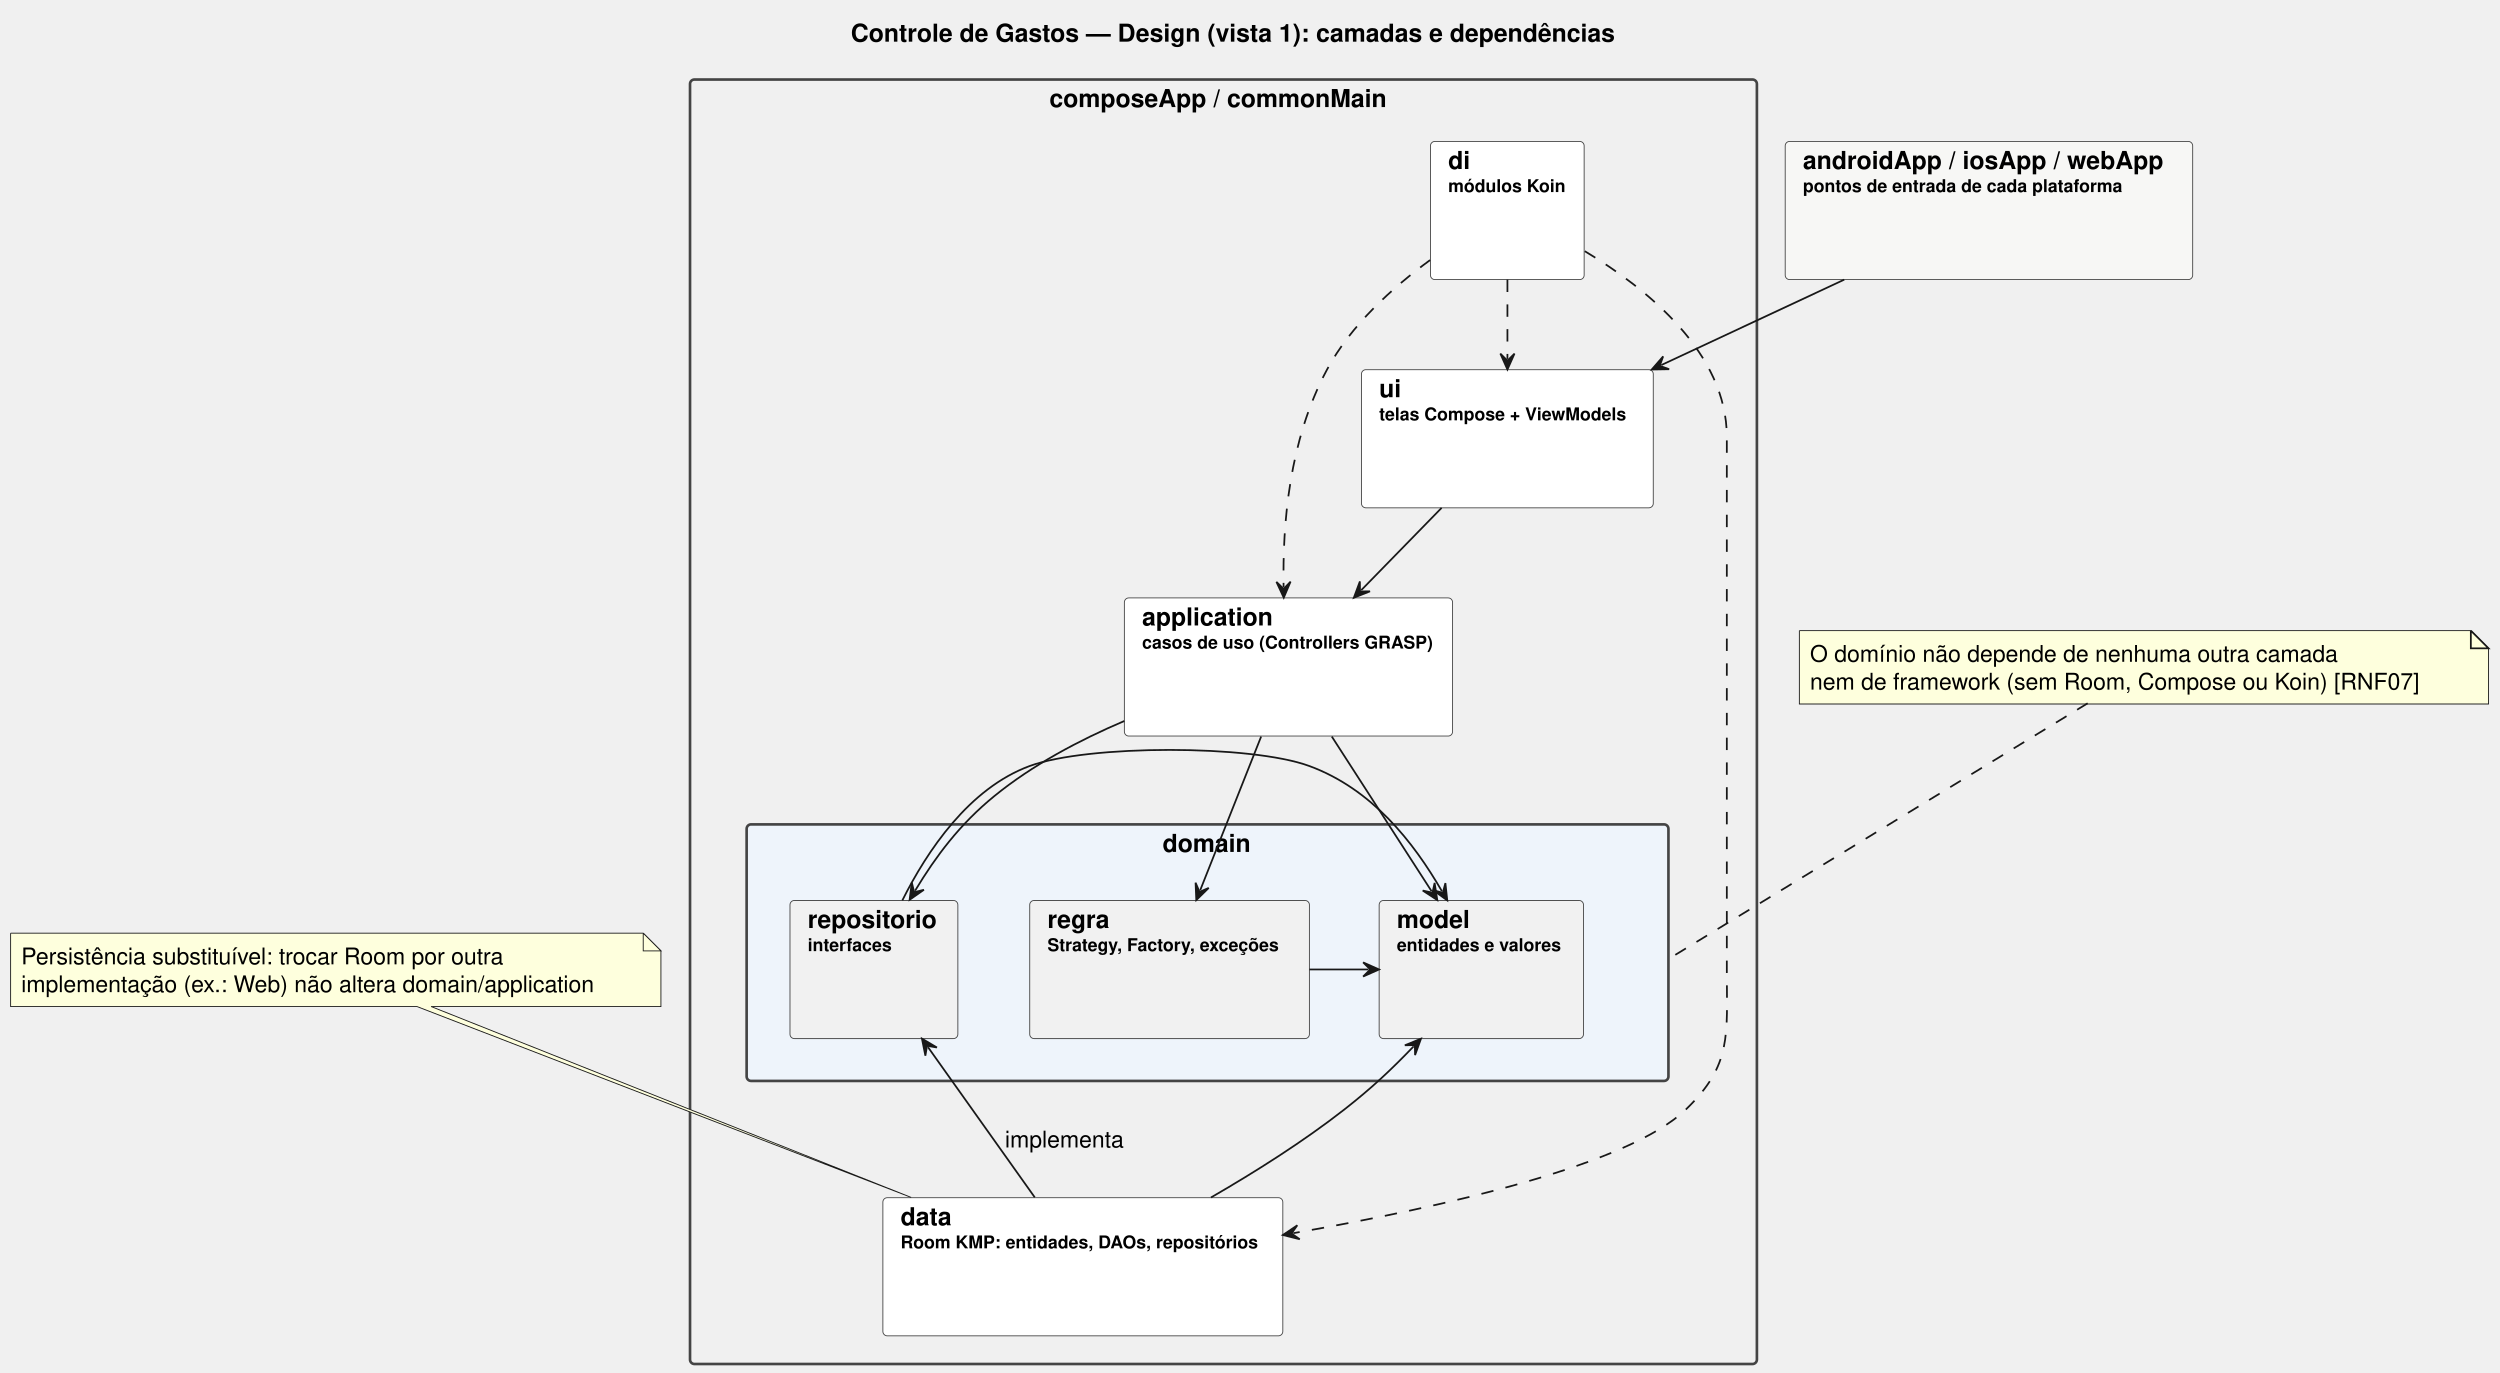
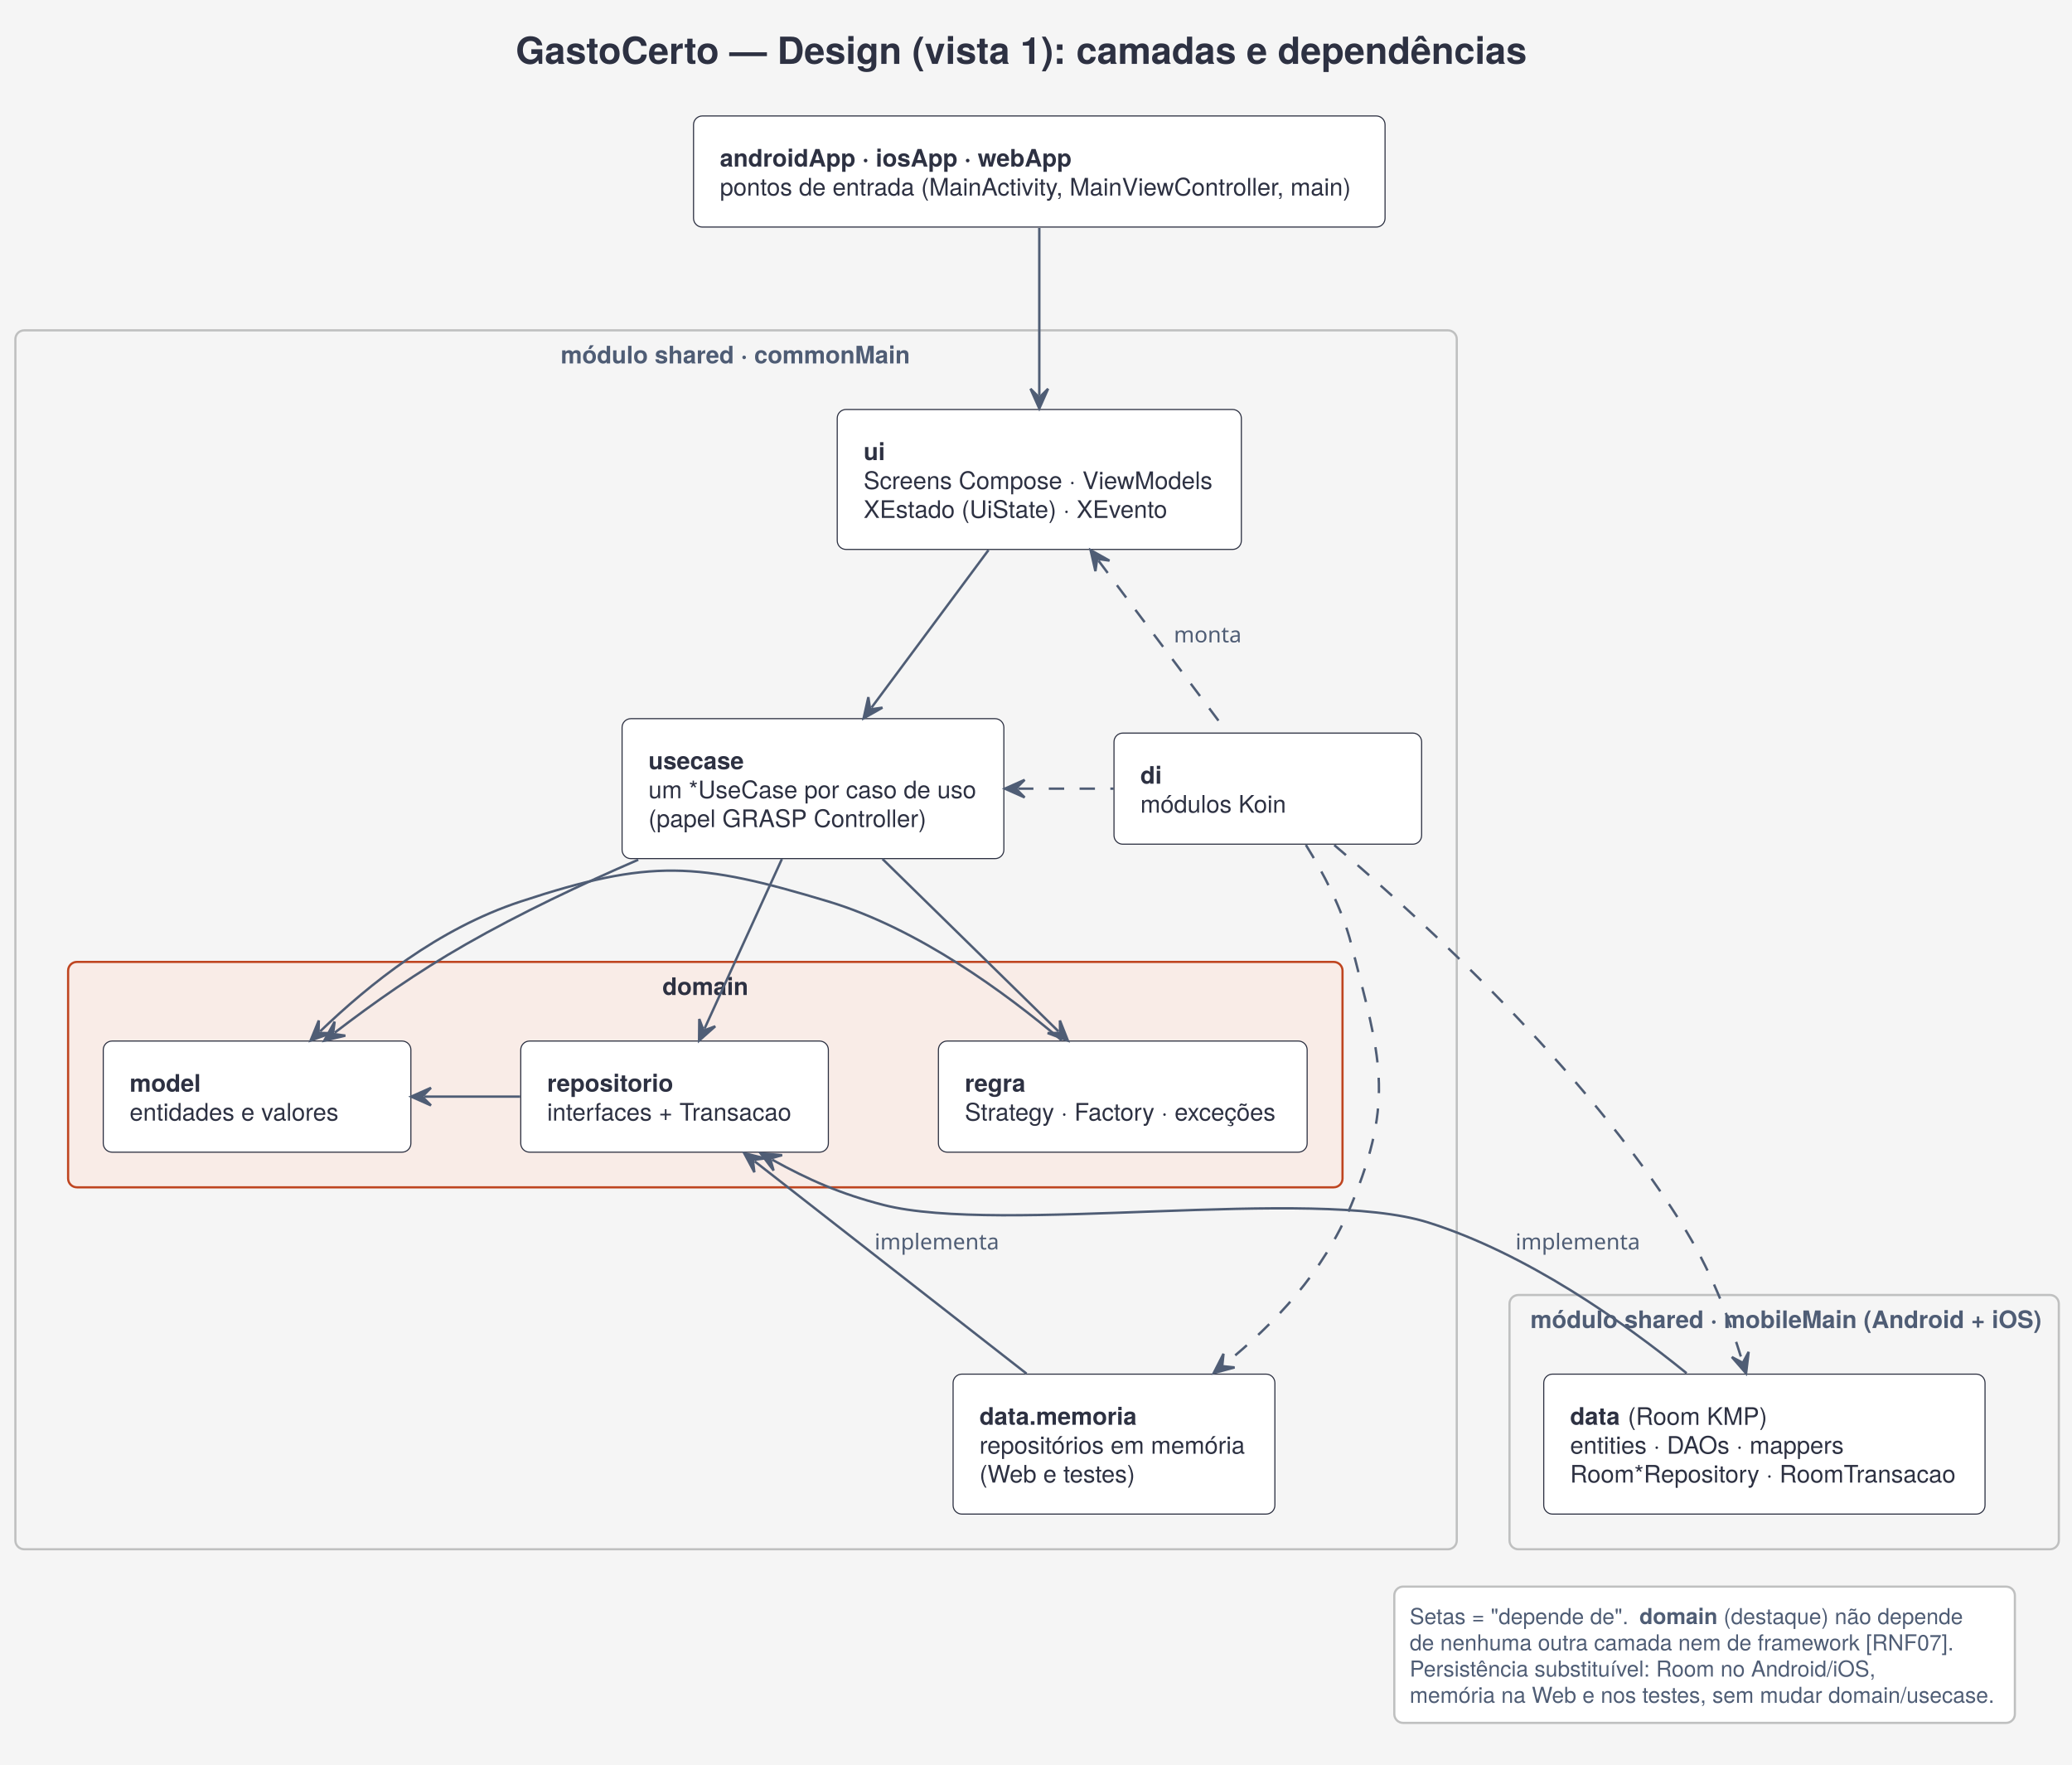
- <svg xmlns="http://www.w3.org/2000/svg" contentStyleType="text/css" height="776px" preserveAspectRatio="none" style="width:1413px;height:776px;background:#FFFFFF;" version="1.1" viewBox="0 0 1413 776" width="1413px" zoomAndPan="magnify">
+ <svg xmlns="http://www.w3.org/2000/svg" contentStyleType="text/css" data-diagram-type="DESCRIPTION" height="803px" preserveAspectRatio="none" style="width:943px;height:803px;background:#F5F5F5;" version="1.1" viewBox="0 0 943 803" width="943px" zoomAndPan="magnify">
  <defs />
  <g>
-     <text fill="#000000" font-family="Helvetica" font-size="14" font-weight="bold" lengthAdjust="spacing" textLength="437.767" x="480.877" y="23.562">Controle de Gastos — Design (vista 1): camadas e dependências</text>
-     <g id="cluster_common">
-       <rect fill="none" height="726" rx="2.5" ry="2.5" style="stroke:#444444;stroke-width:1.5;" width="603" x="390" y="44.94" />
-       <text fill="#000000" font-family="Helvetica" font-size="14" font-weight="bold" lengthAdjust="spacing" textLength="196.718" x="593.141" y="60.502">composeApp / commonMain</text>
+     <rect fill="#F5F5F5" height="803" style="stroke:none;stroke-width:1;" width="943" x="0" y="0" />
+     <g class="title" data-source-line="2">
+       <text fill="#2D3142" font-family="'Helvetica Neue'" font-size="17" font-weight="bold" lengthAdjust="spacing" textLength="459.595" x="234.703" y="29.068">GastoCerto — Design (vista 1): camadas e dependências</text>
    </g>
-     <g id="cluster_dom">
-       <rect fill="#EEF4FB" height="145" rx="2.5" ry="2.5" style="stroke:#444444;stroke-width:1.5;" width="521" x="422" y="465.94" />
-       <text fill="#000000" font-family="Helvetica" font-size="14" font-weight="bold" lengthAdjust="spacing" textLength="50.825" x="657.087" y="481.502">domain</text>
+     <g class="cluster" data-qualified-name="common" data-source-line="24" id="ent0003">
+       <rect fill="#F5F5F5" height="554.59" rx="4" ry="4" style="stroke:#BFC0C0;stroke-width:1;" width="656" x="7" y="150.307" />
+       <text fill="#4F5D75" font-family="'Helvetica Neue'" font-size="11" font-weight="bold" lengthAdjust="spacing" textLength="159.643" x="255.179" y="165.351">módulo shared · commonMain</text>
    </g>
-     <rect fill="#F7F7F5" height="78.078" rx="2.5" ry="2.5" style="stroke:#444444;stroke-width:0.5;" width="230.301" x="1009" y="79.939" />
-     <text fill="#000000" font-family="Helvetica" font-size="14" font-weight="bold" lengthAdjust="spacing" textLength="210.301" x="1019" y="95.502">androidApp / iosApp / webApp</text>
-     <text fill="#000000" font-family="Helvetica" font-size="10" font-weight="bold" lengthAdjust="spacing" textLength="185.454" x="1019" y="108.566">pontos de entrada de cada plataforma</text>
-     <rect fill="#FFFFFF" height="78.078" rx="2.5" ry="2.5" style="stroke:#444444;stroke-width:0.5;" width="164.932" x="769.5" y="208.94" />
-     <text fill="#000000" font-family="Helvetica" font-size="14" font-weight="bold" lengthAdjust="spacing" textLength="12.51" x="779.5" y="224.502">ui</text>
-     <text fill="#000000" font-family="Helvetica" font-size="10" font-weight="bold" lengthAdjust="spacing" textLength="144.932" x="779.5" y="237.566">telas Compose + ViewModels</text>
-     <rect fill="#FFFFFF" height="78.078" rx="2.5" ry="2.5" style="stroke:#444444;stroke-width:0.5;" width="185.493" x="635.5" y="337.94" />
-     <text fill="#000000" font-family="Helvetica" font-size="14" font-weight="bold" lengthAdjust="spacing" textLength="75.954" x="645.5" y="353.502">application</text>
-     <text fill="#000000" font-family="Helvetica" font-size="10" font-weight="bold" lengthAdjust="spacing" textLength="165.493" x="645.5" y="366.566">casos de uso (Controllers GRASP)</text>
-     <rect fill="#F1F1F1" height="78.078" rx="2.5" ry="2.5" style="stroke:#444444;stroke-width:0.5;" width="115.493" x="779.5" y="508.94" />
-     <text fill="#000000" font-family="Helvetica" font-size="14" font-weight="bold" lengthAdjust="spacing" textLength="42.321" x="789.5" y="524.502">model</text>
-     <text fill="#000000" font-family="Helvetica" font-size="10" font-weight="bold" lengthAdjust="spacing" textLength="95.493" x="789.5" y="537.566">entidades e valores</text>
-     <rect fill="#F1F1F1" height="78.078" rx="2.5" ry="2.5" style="stroke:#444444;stroke-width:0.5;" width="158.081" x="582" y="508.94" />
-     <text fill="#000000" font-family="Helvetica" font-size="14" font-weight="bold" lengthAdjust="spacing" textLength="36.716" x="592" y="524.502">regra</text>
-     <text fill="#000000" font-family="Helvetica" font-size="10" font-weight="bold" lengthAdjust="spacing" textLength="138.081" x="592" y="537.566">Strategy, Factory, exceções</text>
-     <rect fill="#F1F1F1" height="78.078" rx="2.5" ry="2.5" style="stroke:#444444;stroke-width:0.5;" width="94.881" x="446.5" y="508.94" />
-     <text fill="#000000" font-family="Helvetica" font-size="14" font-weight="bold" lengthAdjust="spacing" textLength="74.881" x="456.5" y="524.502">repositorio</text>
-     <text fill="#000000" font-family="Helvetica" font-size="10" font-weight="bold" lengthAdjust="spacing" textLength="49.853" x="456.5" y="537.566">interfaces</text>
-     <rect fill="#FFFFFF" height="78.078" rx="2.5" ry="2.5" style="stroke:#444444;stroke-width:0.5;" width="226.045" x="499" y="676.939" />
-     <text fill="#000000" font-family="Helvetica" font-size="14" font-weight="bold" lengthAdjust="spacing" textLength="30.208" x="509" y="692.502">data</text>
-     <text fill="#000000" font-family="Helvetica" font-size="10" font-weight="bold" lengthAdjust="spacing" textLength="206.045" x="509" y="705.566">Room KMP: entidades, DAOs, repositórios</text>
-     <rect fill="#FFFFFF" height="78.078" rx="2.5" ry="2.5" style="stroke:#444444;stroke-width:0.5;" width="86.86" x="808.5" y="79.939" />
-     <text fill="#000000" font-family="Helvetica" font-size="14" font-weight="bold" lengthAdjust="spacing" textLength="12.619" x="818.5" y="95.502">di</text>
-     <text fill="#000000" font-family="Helvetica" font-size="10" font-weight="bold" lengthAdjust="spacing" textLength="66.86" x="818.5" y="108.566">módulos Koin</text>
-     <g id="elem_N1">
-       <path d="M1017,356.44 L1017,397.898 L1406.52,397.898 L1406.52,366.44 L1396.52,356.44 L1017,356.44 " fill="#FEFFDD" style="stroke:#181818;stroke-width:0.5;" />
-       <path d="M1396.52,356.44 L1396.52,366.44 L1406.52,366.44 L1396.52,356.44 " fill="#FEFFDD" style="stroke:#181818;stroke-width:1.0;" />
-       <text fill="#000000" font-family="Helvetica" font-size="13" lengthAdjust="spacing" textLength="314.666" x="1023" y="374.033">O domínio não depende de nenhuma outra camada</text>
-       <text fill="#000000" font-family="Helvetica" font-size="13" lengthAdjust="spacing" textLength="368.519" x="1023" y="389.763">nem de framework (sem Room, Compose ou Koin)  [RNF07]</text>
+     <g class="cluster" data-qualified-name="common.dom" data-source-line="27" id="ent0006">
+       <rect fill="#F9ECE7" height="102.55" rx="4" ry="4" style="stroke:#BF4520;stroke-width:1;" width="580" x="31" y="437.667" />
+       <text fill="#2D3142" font-family="'Helvetica Neue'" font-size="11" font-weight="bold" lengthAdjust="spacing" textLength="39.083" x="301.459" y="452.711">domain</text>
    </g>
-     <g id="elem_N2">
-       <path d="M6,527.439 L6,568.898 A0,0 0 0 0 6,568.898 L235.65,568.898 L514.98,676.779 L243.65,568.898 L373.55,568.898 A0,0 0 0 0 373.55,568.898 L373.55,537.439 L363.55,527.439 L6,527.439 A0,0 0 0 0 6,527.439 " fill="#FEFFDD" style="stroke:#181818;stroke-width:0.5;" />
-       <path d="M363.55,527.439 L363.55,537.439 L373.55,537.439 L363.55,527.439 " fill="#FEFFDD" style="stroke:#181818;stroke-width:0.5;" />
-       <text fill="#000000" font-family="Helvetica" font-size="13" lengthAdjust="spacing" textLength="291.44" x="12" y="545.033">Persistência substituível: trocar Room por outra</text>
-       <text fill="#000000" font-family="Helvetica" font-size="13" lengthAdjust="spacing" textLength="346.55" x="12" y="560.763">implementação (ex.: Web) não altera domain/application</text>
+     <g class="cluster" data-qualified-name="mobile" data-source-line="35" id="ent0012">
+       <rect fill="#F5F5F5" height="115.68" rx="4" ry="4" style="stroke:#BFC0C0;stroke-width:1;" width="250" x="687" y="589.217" />
+       <text fill="#4F5D75" font-family="'Helvetica Neue'" font-size="11" font-weight="bold" lengthAdjust="spacing" textLength="230.989" x="696.505" y="604.261">módulo shared · mobileMain (Android + iOS)</text>
    </g>
-     <g id="link_plat_ui">
-       <path codeLine="33" d="M1042.39,158.04 C1007.96,174.119 973.407,190.251 938.987,206.321 " fill="none" id="plat-to-ui" style="stroke:#181818;stroke-width:1.0;" />
-       <polygon fill="#181818" points="933.55,208.859,943.397,208.677,938.081,206.744,940.013,201.428,933.55,208.859" style="stroke:#181818;stroke-width:1.0;" />
+     <g class="entity" data-qualified-name="common.ui" data-source-line="25" id="ent0004">
+       <rect fill="#FFFFFF" height="63.677" rx="4" ry="4" style="stroke:#2D3142;stroke-width:0.5;" width="183.918" x="381.04" y="186.307" />
+       <text fill="#2D3142" font-family="'Helvetica Neue'" font-size="11" font-weight="bold" lengthAdjust="spacing" textLength="9.361" x="393.04" y="209.351">ui</text>
+       <text fill="#2D3142" font-family="'Helvetica Neue'" font-size="11" lengthAdjust="spacing" textLength="159.918" x="393.04" y="222.518">Screens Compose · ViewModels</text>
+       <text fill="#2D3142" font-family="'Helvetica Neue'" font-size="11" lengthAdjust="spacing" textLength="136.081" x="393.04" y="235.641">XEstado (UiState) · XEvento</text>
    </g>
-     <g id="link_ui_app">
-       <path codeLine="34" d="M814.8,287.039 C799.1,303.12 785.062,317.496 769.372,333.566 " fill="none" id="ui-to-app" style="stroke:#181818;stroke-width:1.0;" />
-       <polygon fill="#181818" points="765.18,337.86,774.329,334.214,768.673,334.282,768.605,328.625,765.18,337.86" style="stroke:#181818;stroke-width:1.0;" />
+     <g class="entity" data-qualified-name="common.uc" data-source-line="26" id="ent0005">
+       <rect fill="#FFFFFF" height="63.677" rx="4" ry="4" style="stroke:#2D3142;stroke-width:0.5;" width="173.754" x="283.12" y="326.987" />
+       <text fill="#2D3142" font-family="'Helvetica Neue'" font-size="11" font-weight="bold" lengthAdjust="spacing" textLength="43.593" x="295.12" y="350.031">usecase</text>
+       <text fill="#2D3142" font-family="'Helvetica Neue'" font-size="11" lengthAdjust="spacing" textLength="149.754" x="295.12" y="363.198">um *UseCase por caso de uso</text>
+       <text fill="#2D3142" font-family="'Helvetica Neue'" font-size="11" lengthAdjust="spacing" textLength="124.652" x="295.12" y="376.321">(papel GRASP Controller)</text>
    </g>
-     <g id="link_app_model">
-       <path codeLine="35" d="M752.73,416.289 C770.57,443.95 791.298,476.077 809.108,503.697 " fill="none" id="app-to-model" style="stroke:#181818;stroke-width:1.0;" />
-       <polygon fill="#181818" points="812.36,508.74,810.844,499.008,809.65,504.537,804.121,503.343,812.36,508.74" style="stroke:#181818;stroke-width:1.0;" />
+     <g class="entity" data-qualified-name="common.mem" data-source-line="32" id="ent0010">
+       <rect fill="#FFFFFF" height="63.677" rx="4" ry="4" style="stroke:#2D3142;stroke-width:0.5;" width="146.452" x="433.77" y="625.217" />
+       <text fill="#2D3142" font-family="'Helvetica Neue'" font-size="11" font-weight="bold" lengthAdjust="spacing" textLength="72.677" x="445.77" y="648.261">data.memoria</text>
+       <text fill="#2D3142" font-family="'Helvetica Neue'" font-size="11" lengthAdjust="spacing" textLength="122.452" x="445.77" y="661.428">repositórios em memória</text>
+       <text fill="#2D3142" font-family="'Helvetica Neue'" font-size="11" lengthAdjust="spacing" textLength="70.081" x="445.77" y="674.551">(Web e testes)</text>
    </g>
-     <g id="link_app_regra">
-       <path codeLine="36" d="M712.8,416.289 C701.83,443.95 689.301,475.542 678.351,503.162 " fill="none" id="app-to-regra" style="stroke:#181818;stroke-width:1.0;" />
-       <polygon fill="#181818" points="676.14,508.74,683.175,501.847,677.983,504.091,675.739,498.899,676.14,508.74" style="stroke:#181818;stroke-width:1.0;" />
+     <g class="entity" data-qualified-name="common.di" data-source-line="33" id="ent0011">
+       <rect fill="#FFFFFF" height="50.554" rx="4" ry="4" style="stroke:#2D3142;stroke-width:0.5;" width="140" x="507" y="333.547" />
+       <text fill="#2D3142" font-family="'Helvetica Neue'" font-size="11" font-weight="bold" lengthAdjust="spacing" textLength="9.559" x="519" y="356.591">di</text>
+       <text fill="#2D3142" font-family="'Helvetica Neue'" font-size="11" lengthAdjust="spacing" textLength="67.859" x="519" y="369.758">módulos Koin</text>
    </g>
-     <g id="link_app_repo">
-       <path codeLine="37" d="M635.47,407.5 C610.03,418.339 583.54,432.37 562,449.94 C542.4,465.93 529.038,483.811 517.218,503.411 " fill="none" id="app-to-repo" style="stroke:#181818;stroke-width:1.0;" />
-       <polygon fill="#181818" points="514.12,508.55,522.193,502.908,516.702,504.268,515.342,498.777,514.12,508.55" style="stroke:#181818;stroke-width:1.0;" />
+     <g class="entity" data-qualified-name="common.dom.model" data-source-line="28" id="ent0007">
+       <rect fill="#FFFFFF" height="50.554" rx="4" ry="4" style="stroke:#2D3142;stroke-width:0.5;" width="140" x="47" y="473.667" />
+       <text fill="#2D3142" font-family="'Helvetica Neue'" font-size="11" font-weight="bold" lengthAdjust="spacing" textLength="32.56" x="59" y="496.711">model</text>
+       <text fill="#2D3142" font-family="'Helvetica Neue'" font-size="11" lengthAdjust="spacing" textLength="95.546" x="59" y="509.878">entidades e valores</text>
    </g>
-     <g id="link_regra_model">
-       <path codeLine="38" d="M740.06,547.939 C753.19,547.939 760.32,547.939 773.44,547.939 " fill="none" id="regra-to-model" style="stroke:#181818;stroke-width:1.0;" />
-       <polygon fill="#181818" points="779.44,547.939,770.44,543.939,774.44,547.939,770.44,551.939,779.44,547.939" style="stroke:#181818;stroke-width:1.0;" />
+     <g class="entity" data-qualified-name="common.dom.regra" data-source-line="29" id="ent0008">
+       <rect fill="#FFFFFF" height="50.554" rx="4" ry="4" style="stroke:#2D3142;stroke-width:0.5;" width="167.814" x="427.09" y="473.667" />
+       <text fill="#2D3142" font-family="'Helvetica Neue'" font-size="11" font-weight="bold" lengthAdjust="spacing" textLength="27.907" x="439.09" y="496.711">regra</text>
+       <text fill="#2D3142" font-family="'Helvetica Neue'" font-size="11" lengthAdjust="spacing" textLength="143.814" x="439.09" y="509.878">Strategy · Factory · exceções</text>
    </g>
-     <g id="link_model_repo">
-       <path codeLine="39" d="M814.98,503.719 C798.75,475.729 775.42,445.959 740,432.94 C707.04,420.829 614.96,420.829 582,432.94 C547.79,445.519 524.1,480.74 509.99,508.92 " fill="none" id="model-backto-repo" style="stroke:#181818;stroke-width:1.0;" />
-       <polygon fill="#181818" points="817.99,508.909,816.936,499.117,815.482,504.584,810.015,503.13,817.99,508.909" style="stroke:#181818;stroke-width:1.0;" />
+     <g class="entity" data-qualified-name="common.dom.repo" data-source-line="30" id="ent0009">
+       <rect fill="#FFFFFF" height="50.554" rx="4" ry="4" style="stroke:#2D3142;stroke-width:0.5;" width="140" x="237" y="473.667" />
+       <text fill="#2D3142" font-family="'Helvetica Neue'" font-size="11" font-weight="bold" lengthAdjust="spacing" textLength="57.211" x="249" y="496.711">repositorio</text>
+       <text fill="#2D3142" font-family="'Helvetica Neue'" font-size="11" lengthAdjust="spacing" textLength="112.321" x="249" y="509.878">interfaces + Transacao</text>
    </g>
-     <g id="link_repo_data">
-       <path codeLine="40" d="M524.546,591.91 C543.666,618.81 565.71,649.819 584.85,676.75 " fill="none" id="repo-backto-data" style="stroke:#181818;stroke-width:1.0;" />
-       <polygon fill="#181818" points="521.07,587.019,523.024,596.673,523.967,591.095,529.544,592.038,521.07,587.019" style="stroke:#181818;stroke-width:1.0;" />
-       <text fill="#000000" font-family="Helvetica" font-size="13" lengthAdjust="spacing" textLength="71.424" x="568" y="648.533">implementa</text>
+     <g class="entity" data-qualified-name="mobile.room" data-source-line="36" id="ent0013">
+       <rect fill="#FFFFFF" height="63.677" rx="4" ry="4" style="stroke:#2D3142;stroke-width:0.5;" width="200.836" x="702.58" y="625.217" />
+       <text fill="#2D3142" font-family="'Helvetica Neue'" font-size="11" font-weight="bold" lengthAdjust="spacing" textLength="23.221" x="714.58" y="648.261">data</text>
+       <text fill="#2D3142" font-family="'Helvetica Neue'" font-size="11" lengthAdjust="spacing" textLength="62.348" x="740.859" y="648.305">(Room KMP)</text>
+       <text fill="#2D3142" font-family="'Helvetica Neue'" font-size="11" lengthAdjust="spacing" textLength="125.73" x="714.58" y="661.428">entities · DAOs · mappers</text>
+       <text fill="#2D3142" font-family="'Helvetica Neue'" font-size="11" lengthAdjust="spacing" textLength="176.836" x="714.58" y="674.551">Room*Repository · RoomTransacao</text>
    </g>
-     <g id="link_model_data">
-       <path codeLine="41" d="M798.987,591.4 C786.157,604.78 775.13,615.09 760,626.939 C736.7,645.179 709.28,662.47 684.42,676.83 " fill="none" id="model-backto-data" style="stroke:#181818;stroke-width:1.0;" />
-       <polygon fill="#181818" points="803.14,587.069,794.024,590.797,799.679,590.678,799.798,596.334,803.14,587.069" style="stroke:#181818;stroke-width:1.0;" />
+     <g class="entity" data-qualified-name="plat" data-source-line="22" id="ent0002">
+       <rect fill="#FFFFFF" height="50.554" rx="4" ry="4" style="stroke:#2D3142;stroke-width:0.5;" width="314.719" x="315.64" y="52.757" />
+       <text fill="#2D3142" font-family="'Helvetica Neue'" font-size="11" font-weight="bold" lengthAdjust="spacing" textLength="158.851" x="327.64" y="75.801">androidApp · iosApp · webApp</text>
+       <text fill="#2D3142" font-family="'Helvetica Neue'" font-size="11" lengthAdjust="spacing" textLength="290.719" x="327.64" y="88.968">pontos de entrada (MainActivity, MainViewController, main)</text>
    </g>
-     <g id="link_di_ui">
-       <path codeLine="42" d="M852,158.04 C852,174.119 852,186.79 852,202.859 " fill="none" id="di-to-ui" style="stroke:#181818;stroke-width:1.0;stroke-dasharray:7.0,7.0;" />
-       <polygon fill="#181818" points="852,208.859,856,199.859,852,203.859,848,199.859,852,208.859" style="stroke:#181818;stroke-width:1.0;" />
+     <g class="link" data-entity-1="ent0002" data-entity-2="ent0004" data-link-type="dependency" data-source-line="39" id="lnk14">
+       <path d="M473,103.727 C473,126.697 473,155.017 473,179.887" fill="none" id="plat-to-ui" style="stroke:#4F5D75;stroke-width:1.1;" />
+       <polygon fill="#4F5D75" points="473,185.887,477,176.887,473,180.887,469,176.887,473,185.887" style="stroke:#4F5D75;stroke-width:1.1;" />
    </g>
-     <g id="link_di_app">
-       <path codeLine="43" d="M808.29,146.989 C787.15,162.45 763.49,183.769 750,208.94 C728.44,249.149 724.89,296.36 725.48,331.81 " fill="none" id="di-to-app" style="stroke:#181818;stroke-width:1.0;stroke-dasharray:7.0,7.0;" />
-       <polygon fill="#181818" points="725.58,337.81,729.43,328.744,725.497,332.81,721.431,328.877,725.58,337.81" style="stroke:#181818;stroke-width:1.0;" />
+     <g class="link" data-entity-1="ent0004" data-entity-2="ent0005" data-link-type="dependency" data-source-line="40" id="lnk15">
+       <path d="M449.88,250.277 C432.92,273.107 413.557,299.18 396.617,321.99" fill="none" id="ui-to-uc" style="stroke:#4F5D75;stroke-width:1.1;" />
+       <polygon fill="#4F5D75" points="393.04,326.807,401.617,321.966,396.021,322.793,395.195,317.197,393.04,326.807" style="stroke:#4F5D75;stroke-width:1.1;" />
    </g>
-     <g id="link_di_data">
-       <path codeLine="44" d="M895.72,141.97 C931.42,163.399 976,199.639 976,246.94 C976,246.94 976,246.94 976,548.939 C976,585.08 978.99,601.819 953,626.939 C920.41,658.429 817.12,681.926 730.97,696.996 " fill="none" id="di-to-data" style="stroke:#181818;stroke-width:1.0;stroke-dasharray:7.0,7.0;" />
-       <polygon fill="#181818" points="725.06,698.029,734.615,700.419,729.985,697.168,733.236,692.538,725.06,698.029" style="stroke:#181818;stroke-width:1.0;" />
+     <g class="link" data-entity-1="ent0005" data-entity-2="ent0008" data-link-type="dependency" data-source-line="41" id="lnk16">
+       <path d="M401.64,390.827 C427.14,415.797 458.204,446.228 481.734,469.278" fill="none" id="uc-to-regra" style="stroke:#4F5D75;stroke-width:1.1;" />
+       <polygon fill="#4F5D75" points="486.02,473.477,482.39,464.322,482.448,469.978,476.792,470.036,486.02,473.477" style="stroke:#4F5D75;stroke-width:1.1;" />
    </g>
-     <g id="link_N1_dom">
-       <path codeLine="54" d="M1179.95,397.49 C1144.065,419.385 1084.165,455.93 1032.582,487.399 C1006.791,503.135 983.079,517.601 965.488,528.333 C956.693,533.698 949.428,538.131 944.198,541.321 C943.871,541.521 943.552,541.715 943.241,541.905 " fill="none" id="N1-dom" style="stroke:#181818;stroke-width:1.0;stroke-dasharray:7.0,7.0;" />
+     <g class="link" data-entity-1="ent0005" data-entity-2="ent0009" data-link-type="dependency" data-source-line="42" id="lnk17">
+       <path d="M355.86,390.827 C344.47,415.797 331.159,444.968 320.649,468.018" fill="none" id="uc-to-repo" style="stroke:#4F5D75;stroke-width:1.1;" />
+       <polygon fill="#4F5D75" points="318.16,473.477,325.533,466.948,320.234,468.928,318.254,463.629,318.16,473.477" style="stroke:#4F5D75;stroke-width:1.1;" />
+     </g>
+     <g class="link" data-entity-1="ent0005" data-entity-2="ent0007" data-link-type="dependency" data-source-line="43" id="lnk18">
+       <path d="M290.47,391.167 C264.86,402.247 236.73,415.517 212,429.667 C189.43,442.577 170.446,456.002 152.346,469.842" fill="none" id="uc-to-model" style="stroke:#4F5D75;stroke-width:1.1;" />
+       <polygon fill="#4F5D75" points="147.58,473.487,157.159,471.198,151.552,470.45,152.3,464.843,147.58,473.487" style="stroke:#4F5D75;stroke-width:1.1;" />
+     </g>
+     <g class="link" data-entity-1="ent0008" data-entity-2="ent0007" data-link-type="dependency" data-source-line="44" id="lnk19">
+       <path d="M483.23,473.377 C457.76,451.787 417.88,422.477 377,410.167 C317.42,392.217 296.09,390.687 237,410.167 C199.34,422.577 168.17,447.714 145.69,469.274" fill="none" id="regra-to-model" style="stroke:#4F5D75;stroke-width:1.1;" />
+       <polygon fill="#4F5D75" points="141.36,473.427,150.624,470.084,144.969,469.966,145.087,464.31,141.36,473.427" style="stroke:#4F5D75;stroke-width:1.1;" />
+     </g>
+     <g class="link" data-entity-1="ent0007" data-entity-2="ent0009" data-link-type="dependency" data-source-line="45" id="lnk21">
+       <path d="M193.14,498.947 C209.68,498.947 220.22,498.947 236.77,498.947" fill="none" id="model-backto-repo" style="stroke:#4F5D75;stroke-width:1.1;" />
+       <polygon fill="#4F5D75" points="187.14,498.947,196.14,502.947,192.14,498.947,196.14,494.947,187.14,498.947" style="stroke:#4F5D75;stroke-width:1.1;" />
+     </g>
+     <g class="link" data-entity-1="ent0009" data-entity-2="ent0010" data-link-type="dependency" data-source-line="46" id="lnk23">
+       <path d="M343.42,528.369 C378.23,555.539 429.45,595.527 467.19,624.987" fill="none" id="repo-backto-mem" style="stroke:#4F5D75;stroke-width:1.1;" />
+       <polygon fill="#4F5D75" points="338.69,524.677,343.324,533.368,342.632,527.753,348.246,527.061,338.69,524.677" style="stroke:#4F5D75;stroke-width:1.1;" />
+       <text fill="#4F5D75" font-family="Menlo" font-size="10" lengthAdjust="spacing" textLength="60.205" x="398.03" y="568.499">implementa</text>
+     </g>
+     <g class="link" data-entity-1="ent0009" data-entity-2="ent0013" data-link-type="dependency" data-source-line="47" id="lnk25">
+       <path d="M351.39,527.622 C367.96,536.792 382.65,543.257 402,548.217 C455.41,561.927 597.41,539.647 650,556.217 C694.47,570.227 738.32,601.067 767.59,624.797" fill="none" id="repo-backto-room" style="stroke:#4F5D75;stroke-width:1.1;" />
+       <polygon fill="#4F5D75" points="346.14,524.717,352.078,532.575,350.515,527.138,355.951,525.575,346.14,524.717" style="stroke:#4F5D75;stroke-width:1.1;" />
+       <text fill="#4F5D75" font-family="Menlo" font-size="10" lengthAdjust="spacing" textLength="60.205" x="689.73" y="568.499">implementa</text>
+     </g>
+     <g class="link" data-entity-1="ent0004" data-entity-2="ent0011" data-link-type="dependency" data-source-line="48" id="lnk27">
+       <path d="M499.94,255.077 C518.74,280.147 541.22,310.117 558.58,333.267" fill="none" id="ui-backto-di" style="stroke:#4F5D75;stroke-width:1.1;stroke-dasharray:7,7;" />
+       <polygon fill="#4F5D75" points="496.34,250.277,498.539,259.877,499.34,254.277,504.94,255.077,496.34,250.277" style="stroke:#4F5D75;stroke-width:1.1;" />
+       <text fill="#4F5D75" font-family="Menlo" font-size="10" lengthAdjust="spacing" textLength="30.102" x="534.23" y="292.269">monta</text>
+     </g>
+     <g class="link" data-entity-1="ent0005" data-entity-2="ent0011" data-link-type="dependency" data-source-line="49" id="lnk29">
+       <path d="M463.33,358.827 C479.85,358.827 490.36,358.827 506.88,358.827" fill="none" id="uc-backto-di" style="stroke:#4F5D75;stroke-width:1.1;stroke-dasharray:7,7;" />
+       <polygon fill="#4F5D75" points="457.33,358.827,466.33,362.827,462.33,358.827,466.33,354.827,457.33,358.827" style="stroke:#4F5D75;stroke-width:1.1;" />
+     </g>
+     <g class="link" data-entity-1="ent0011" data-entity-2="ent0010" data-link-type="dependency" data-source-line="50" id="lnk30">
+       <path d="M594.32,384.427 C602.31,397.267 610.92,413.617 615,429.667 C627.99,480.727 635.18,499.547 615,548.217 C602.21,579.057 580.507,601.884 557.027,620.954" fill="none" id="di-to-mem" style="stroke:#4F5D75;stroke-width:1.1;stroke-dasharray:7,7;" />
+       <polygon fill="#4F5D75" points="552.37,624.737,561.878,622.168,556.251,621.585,556.834,615.958,552.37,624.737" style="stroke:#4F5D75;stroke-width:1.1;" />
+     </g>
+     <g class="link" data-entity-1="ent0011" data-entity-2="ent0013" data-link-type="dependency" data-source-line="51" id="lnk31">
+       <path d="M607.25,384.507 C647.99,419.127 720.49,485.797 765,556.217 C778.48,577.537 786.596,598.652 792.896,619.132" fill="none" id="di-to-room" style="stroke:#4F5D75;stroke-width:1.1;stroke-dasharray:7,7;" />
+       <polygon fill="#4F5D75" points="794.66,624.867,795.837,615.089,793.19,620.088,788.191,617.441,794.66,624.867" style="stroke:#4F5D75;stroke-width:1.1;" />
+     </g>
+     <g class="legend" data-source-line="53">
+       <rect fill="#FFFFFF" height="62" rx="4" ry="4" style="stroke:#BFC0C0;stroke-width:1;" width="282.43" x="634.57" y="721.897" />
+       <text fill="#4F5D75" font-family="'Helvetica Neue'" font-size="10" lengthAdjust="spacing" textLength="101.77" x="641.57" y="738.977">Setas = "depende de".</text>
+       <text fill="#4F5D75" font-family="'Helvetica Neue'" font-size="10" font-weight="bold" lengthAdjust="spacing" textLength="35.53" x="746.12" y="738.937">domain</text>
+       <text fill="#4F5D75" font-family="'Helvetica Neue'" font-size="10" lengthAdjust="spacing" textLength="108.55" x="784.43" y="738.977">(destaque) não depende</text>
+       <text fill="#4F5D75" font-family="'Helvetica Neue'" font-size="10" lengthAdjust="spacing" textLength="248.41" x="641.57" y="750.907">de nenhuma outra camada nem de framework [RNF07].</text>
+       <text fill="#4F5D75" font-family="'Helvetica Neue'" font-size="10" lengthAdjust="spacing" textLength="214.48" x="641.57" y="762.837">Persistência substituível: Room no Android/iOS,</text>
+       <text fill="#4F5D75" font-family="'Helvetica Neue'" font-size="10" lengthAdjust="spacing" textLength="268.43" x="641.57" y="774.767">memória na Web e nos testes, sem mudar domain/usecase.</text>
    </g>
  </g>
</svg>
